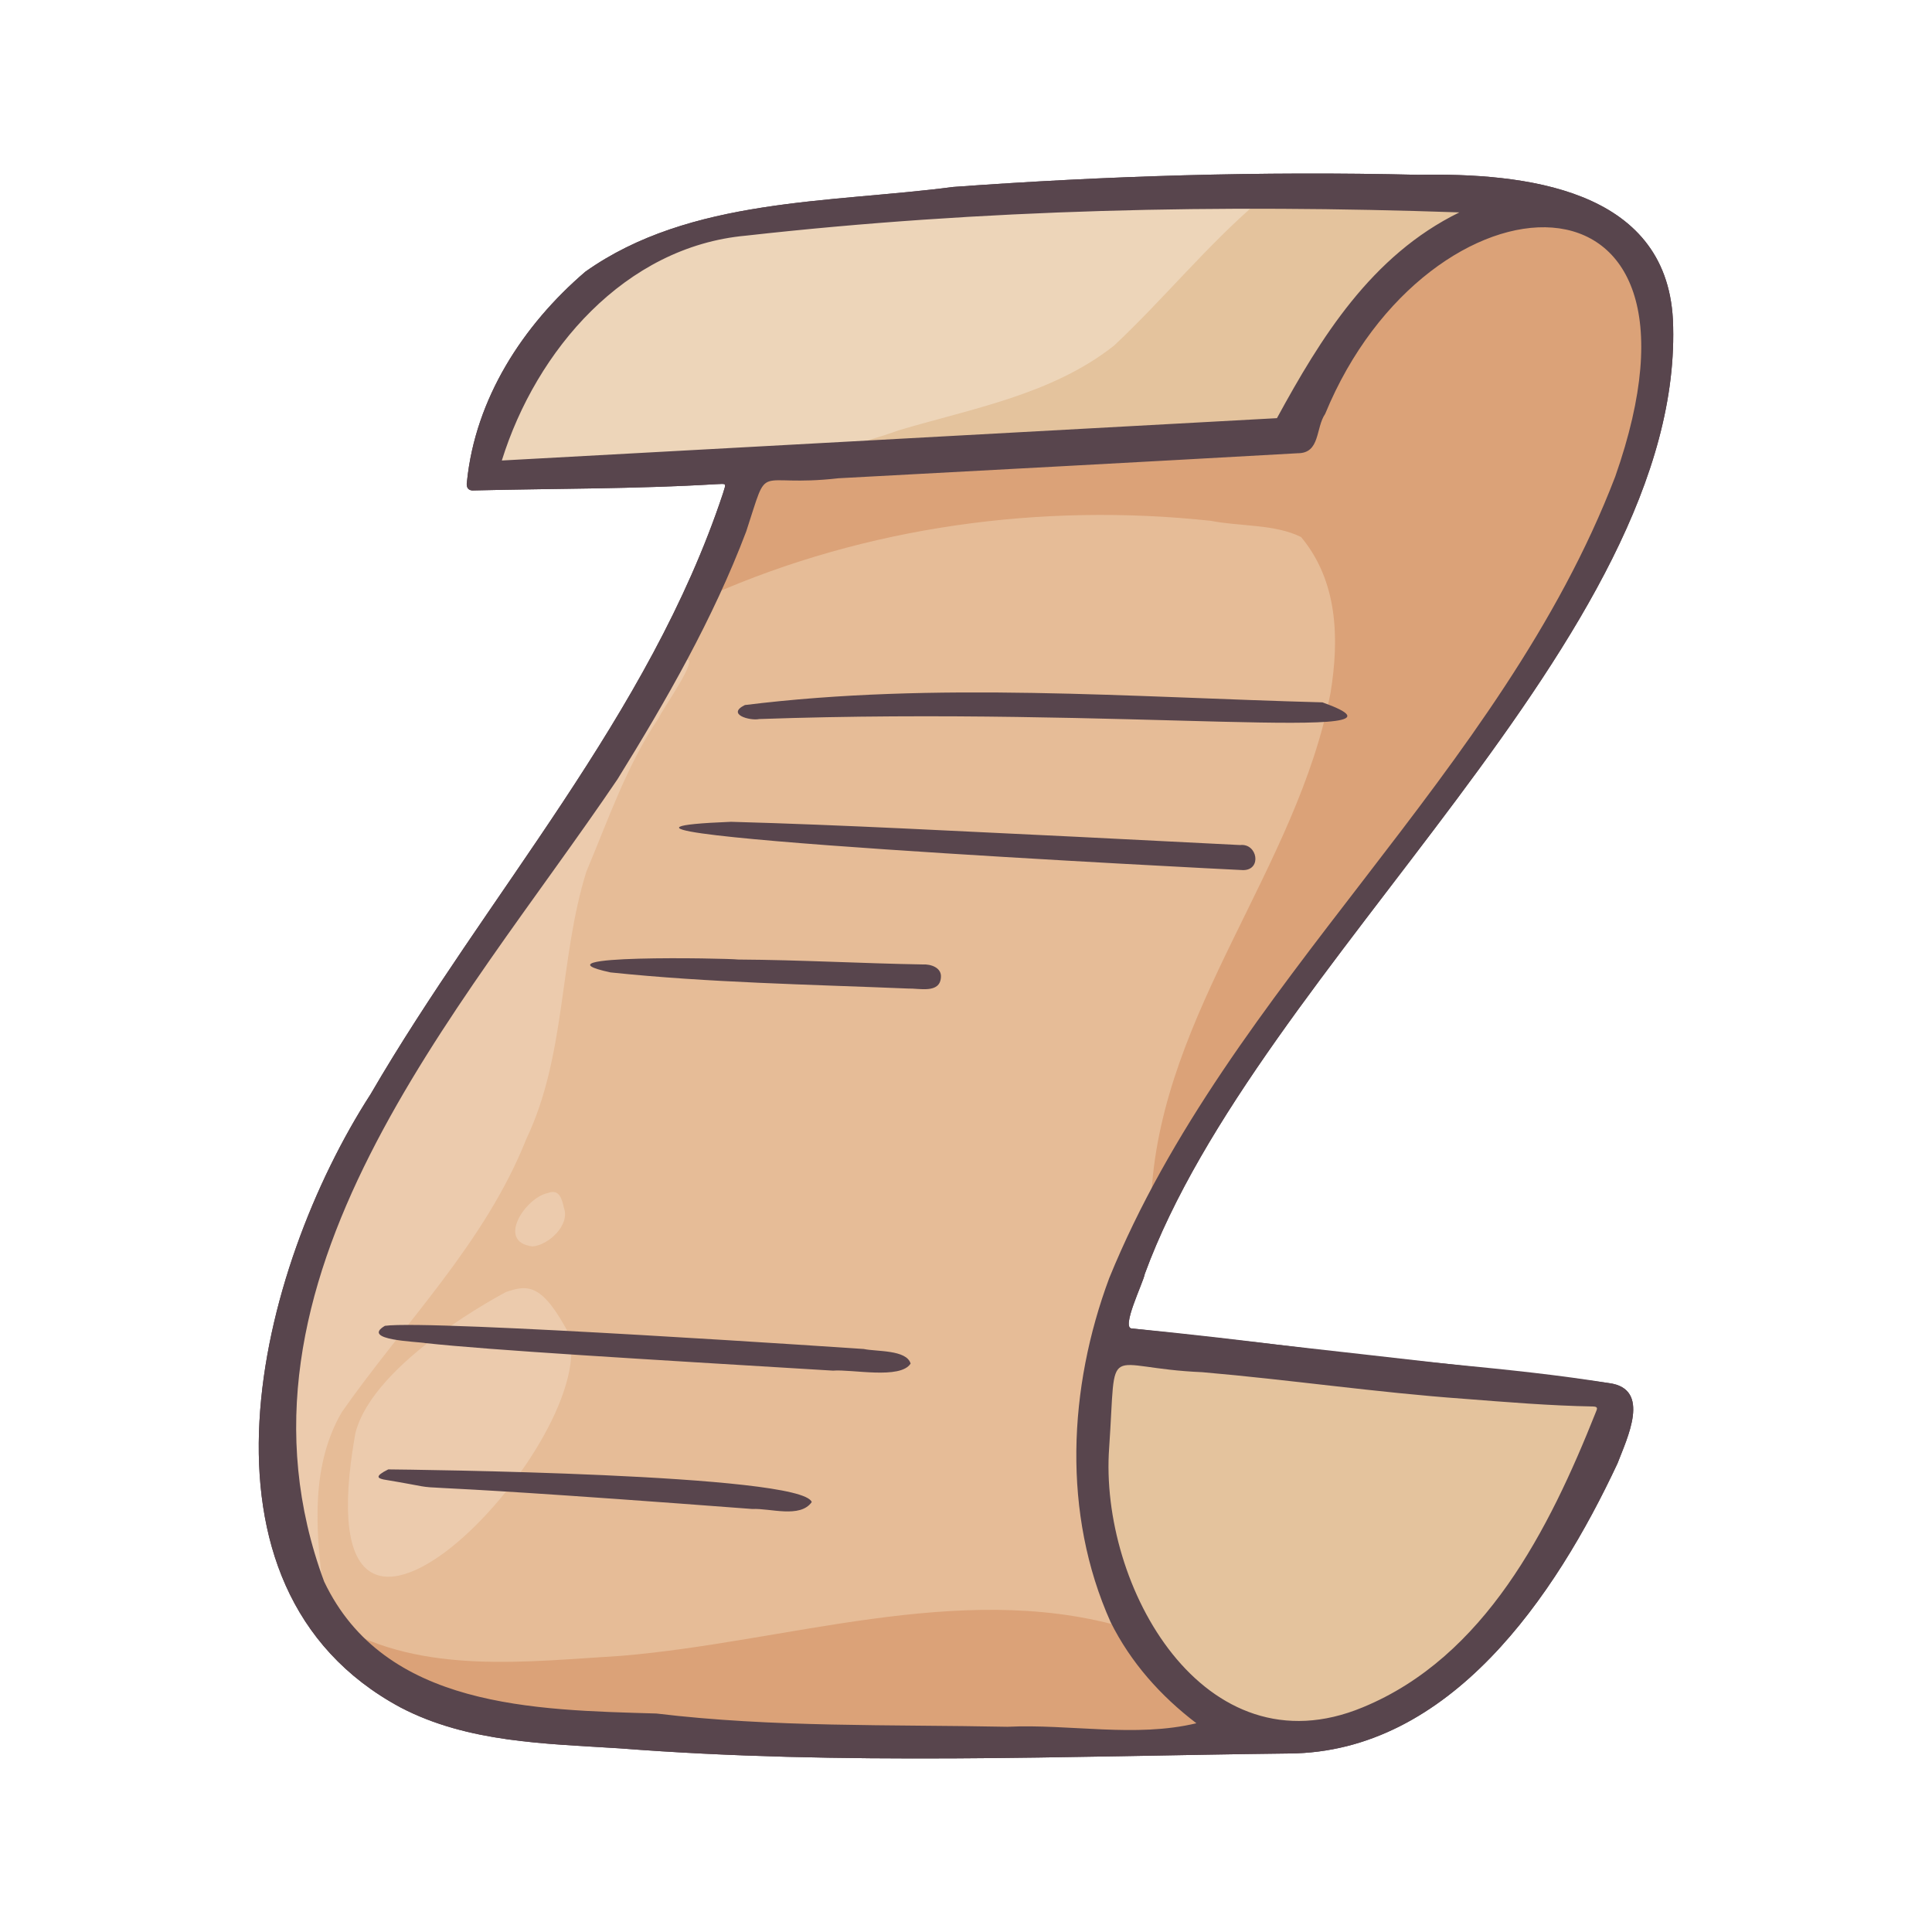
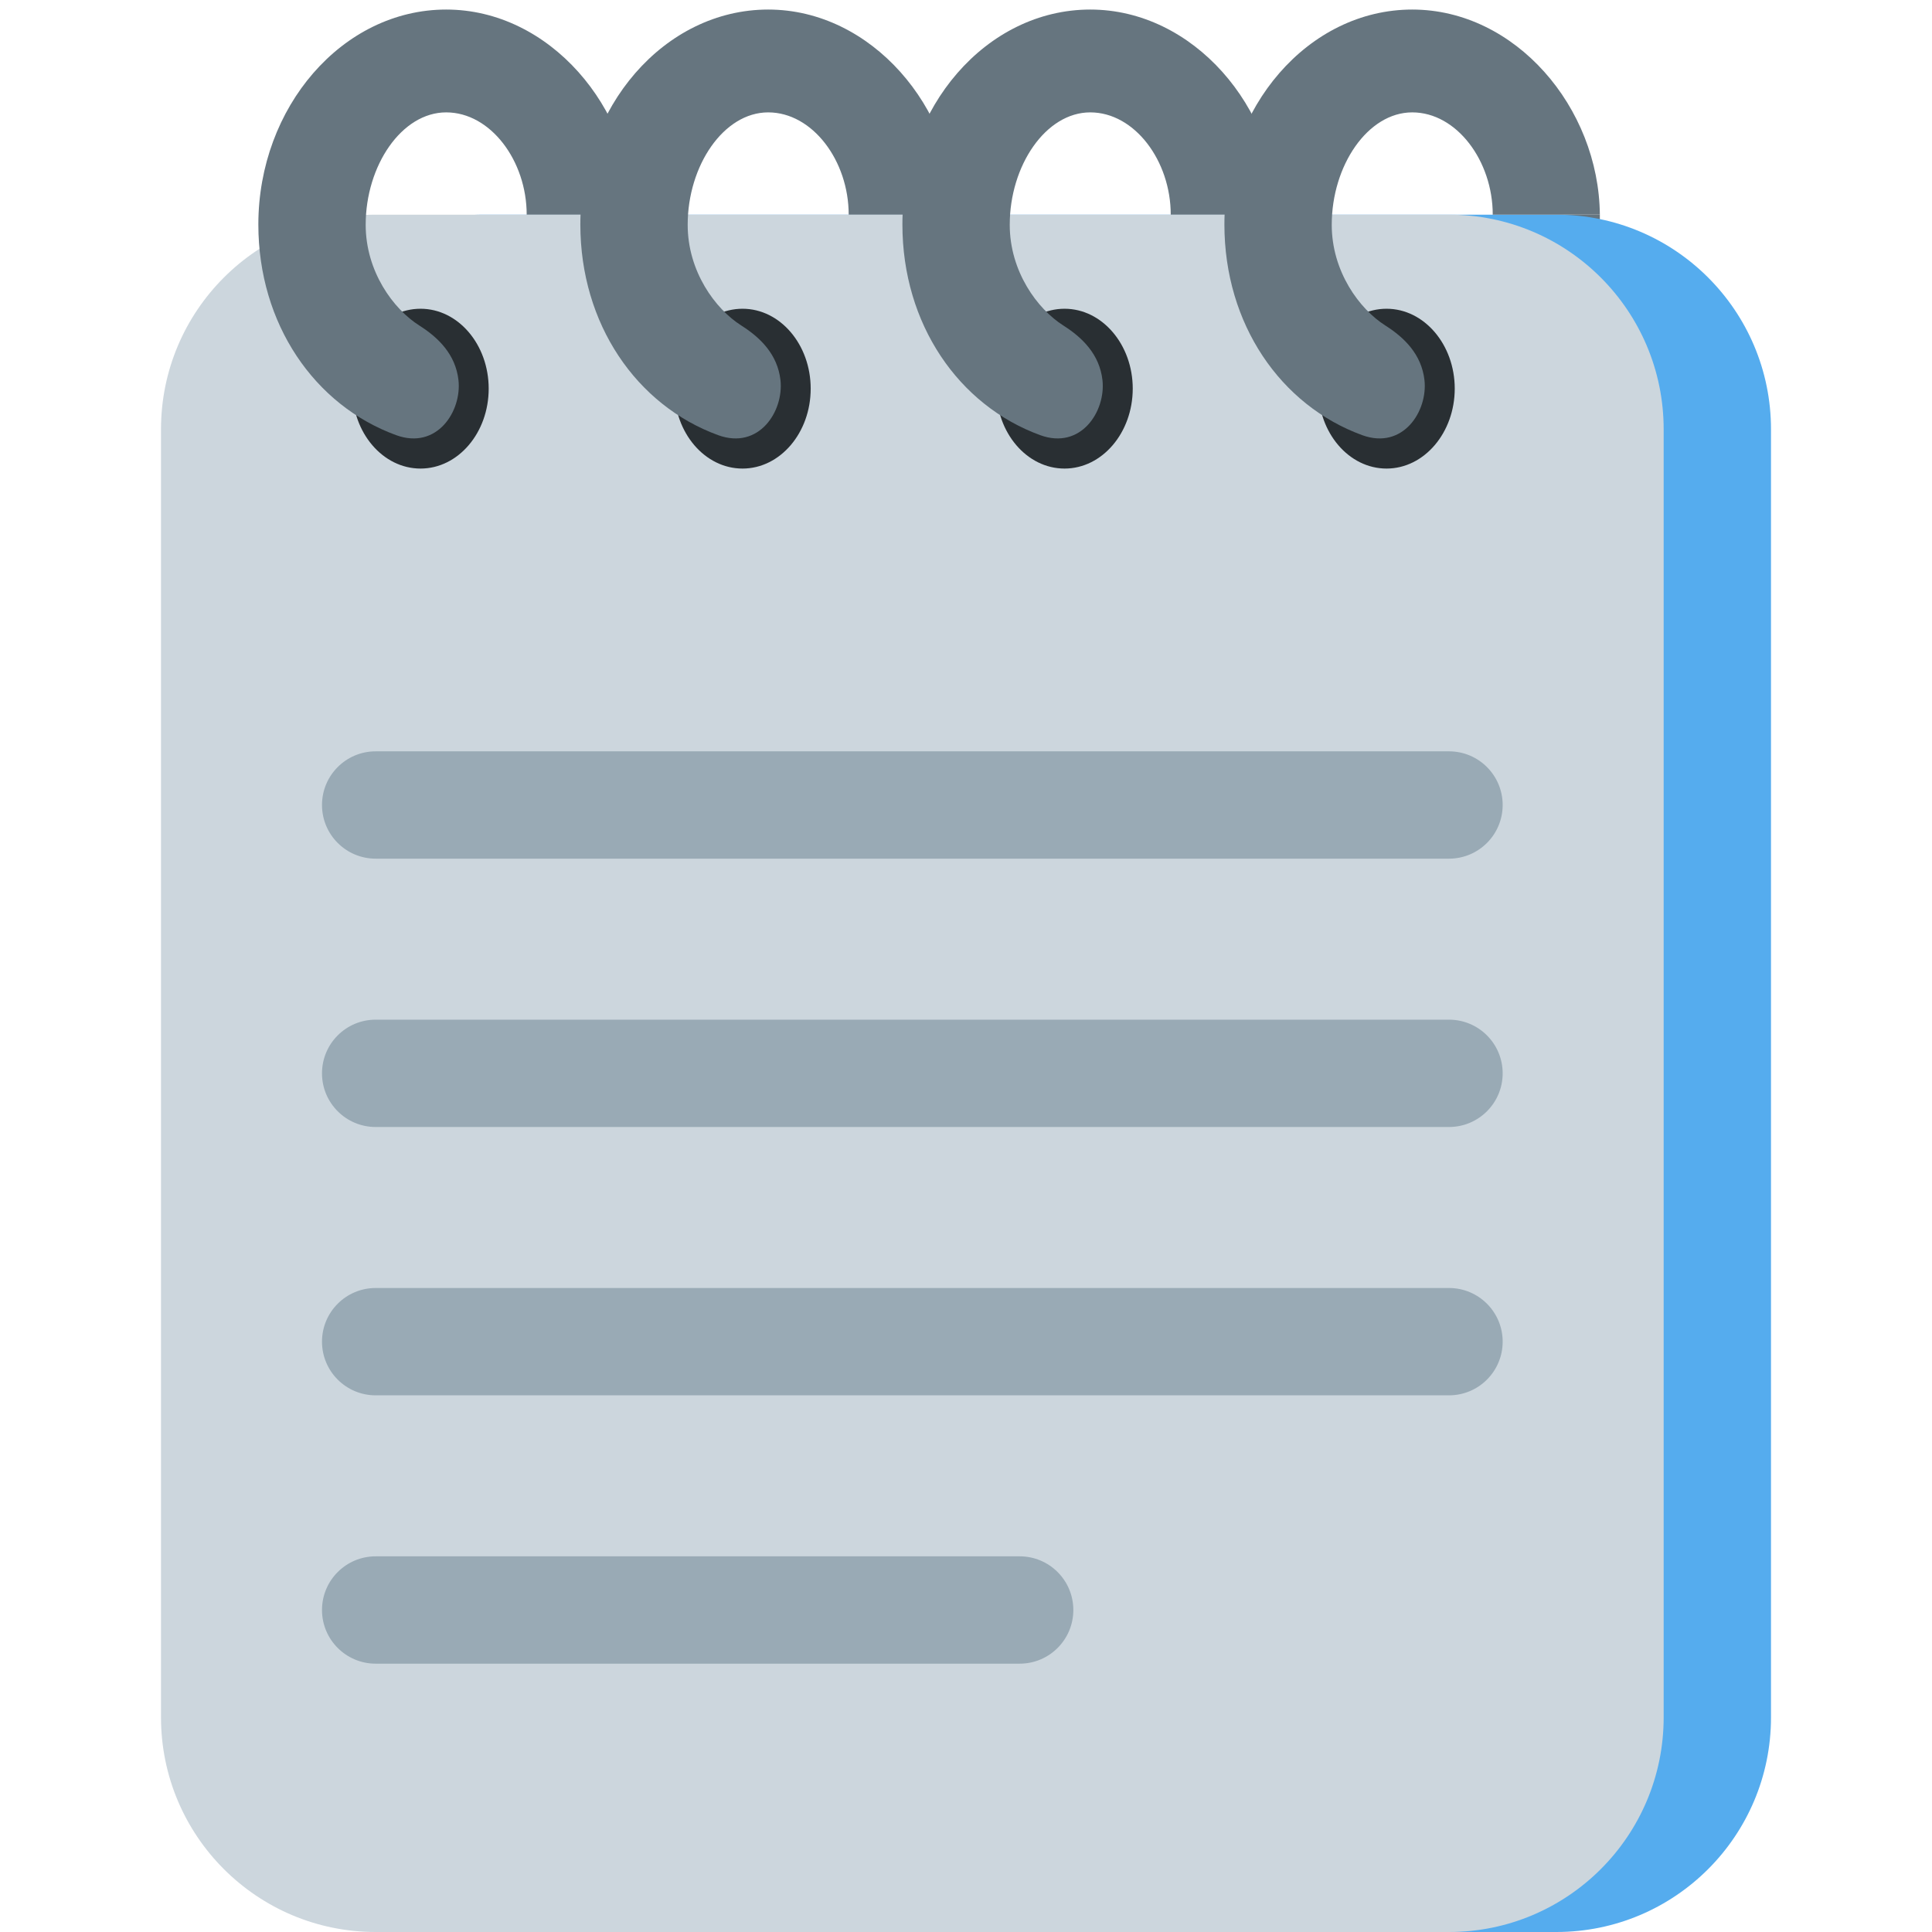
- <svg xmlns="http://www.w3.org/2000/svg" width="800px" height="800px" viewBox="0 0 500 500" enable-background="new 0 0 500 500" id="Layer_1" version="1.1" xml:space="preserve">
-   <g>
-     <path d="M296.268,329.697c29.293-79.942,140.339-165.188,136.68-246.971c-1.774-34.113-38.673-37.989-65.959-37.486   c-40.863-0.981-80.925,0.286-120.274,3.139c-31.802,4.172-68.133,2.717-95.235,21.942c-16.213,13.892-28.446,32.849-30.631,54.31   c-0.303,1.689,0.469,2.439,1.877,2.292c20.843-0.51,41.717-0.368,62.552-1.616c2.857-0.118,2.67-0.385,1.844,2.331   c-19.134,57.705-61.042,103.656-91.226,155.56C66.763,328.334,45.779,410.76,103.66,441.89   c17.452,9.119,37.507,9.347,56.746,10.584c57.536,4.475,115.462,1.994,173.107,1.329c41.814-0.199,69.121-40.912,85.095-75.074   c2.47-6.484,8.814-19.317-2.163-20.776c-26.22-4.247-52.83-5.411-79.137-9.11c-14.742-1.879-29.503-3.61-44.297-5.032   C289.911,343.978,295.927,331.859,296.268,329.697z" fill="#58454D" />
-     <path d="M124.307,122.166c9.666-37.99,36.75-65.664,86.589-66.772c23.289-6.042,160.452-8.291,181.182-3.733   c-27.894,10.221-47.034,34.401-56.746,61.149L124.307,122.166z" fill="#EDD5B9" />
-     <path d="M192.732,122.166c-2.776,38.989-138.048,201.755-121.073,254.996c5.685,40.484,21.644,62.078,47.009,68.174   s206.366,4.283,206.366,4.283c-152.185-98.591,142.272-275.68,99.644-381.384c-32.596-41.645-80.551,20.911-87.757,46.043   L192.732,122.166z" fill="#E6BC97" />
-     <path d="M297.995,308.657c2.969-47.105,37.681-84.106,46.351-129.379c2.293-14.013,1.883-28.88-7.632-40.301   c-6.82-3.375-15.773-2.697-23.348-4.19c-43.823-4.704-89.059,1.451-129.478,19.242c4.656-10.282,9.375-20.673,12.153-31.644   c0.229-1.017,0.746-1.211,1.643-1.255c31.469-1.616,62.932-3.36,94.397-5.052c15.245-0.838,28.006-2.409,43.251-3.267   c3.206-0.181,5.901-1.636,6.237-4.77c25.37-67.031,111.082-81.409,80.027,11.678C393.576,190.351,334.855,243.074,297.995,308.657z   " fill="#DBA278" />
-     <path d="M87.617,420.718c21.832,12.778,48.952,9.262,73.176,7.81c42.747-3.57,86.985-19.306,128.909-7.705   c5.373,10.808,13.347,19.71,22.82,26.925c-10.037,2.408-111.896-0.097-116.499-0.261   C159.516,441.774,114.433,452.182,87.617,420.718z" fill="#DBA278" />
-     <path d="M177.286,170.892c4.499-1.776-6.364,13.408-6.766,14.845c-8.356,12.374-13.038,26.261-18.762,39.815   c-7.077,22.667-5.193,47.493-15.546,69.214c-10.709,26.945-31.42,47.365-47.742,70.668c-7.981,13.708-6.816,30.099-4.886,45.216   c0.073,0.686,0.305,1.513-0.797,1.667C49.303,319.171,137.724,245.837,177.286,170.892z" fill="#ECCBAD" />
-     <path d="M288.63,350.914c0.104,0.013,96.48,10.859,127.308,11.414c3.686,0.056-6.816,18.856-7.824,21.464   c-15.312,36.241-60.049,86.591-100.078,52.272C277.417,409.351,284.361,351.261,288.63,350.914z" fill="#E4C39D" />
-     <path d="M203.861,118.362c9.741-1.498,19.372-3.598,28.632-6.968c19.138-5.708,39.761-9.267,55.835-21.963   c12.786-11.996,24.128-25.989,37.303-37.243c18.976-0.184,37.257-0.293,56.331,0.841c-23.063,12.554-40.006,32.465-49.635,56.706   c-0.363,1.029-0.892,1.431-1.959,1.489c-11.911,0.648-23.821,1.326-35.731,2.007C264.379,114.946,234.126,116.758,203.861,118.362z   " fill="#E4C39D" />
-     <path d="M130.958,334.371c0,0-34.342,17.84-38.994,36.581c-14.977,84.01,62.8,3.079,55.408-25.509   C140.389,332.212,136.729,332.379,130.958,334.371z" fill="#ECCBAD" />
-     <path d="M110.072,347.625c0.034-0.008,0.07-0.014,0.101-0.024c0,0,0,0,0,0c-0.034-0.004-0.069-0.008-0.103-0.012   C110.069,347.6,110.072,347.614,110.072,347.625z" fill="#58454D" />
-     <path d="M144.403,344.469c0.114,0.008,0.227,0.016,0.341,0.024c0.004-0.012,0.008-0.025,0.011-0.037   C144.645,344.463,144.531,344.469,144.403,344.469z" fill="#58454D" />
-     <path d="M126.624,380.662c-0.047,0.001-0.095,0.002-0.142,0.002c0.046,0.012,0.093,0.014,0.139,0.025   C126.622,380.681,126.622,380.67,126.624,380.662z" fill="#58454D" />
-     <path d="M296.268,329.697c29.293-79.942,140.339-165.188,136.68-246.971c-1.774-34.113-38.673-37.989-65.959-37.486   c-40.863-0.981-80.925,0.286-120.274,3.139c-31.802,4.172-68.133,2.717-95.235,21.942c-16.213,13.892-28.446,32.849-30.631,54.31   c-0.303,1.689,0.469,2.439,1.877,2.292c20.843-0.51,41.717-0.368,62.552-1.616c2.857-0.118,2.67-0.385,1.844,2.331   c-19.134,57.705-61.042,103.656-91.226,155.56C66.763,328.334,45.779,410.76,103.66,441.89   c17.452,9.119,37.507,9.347,56.746,10.584c57.536,4.475,115.462,1.994,173.107,1.329c41.814-0.199,69.121-40.912,85.095-75.074   c2.47-6.484,8.814-19.317-2.163-20.776c-8.441-1.367-121.74-13.979-123.434-14.142   C289.911,343.978,295.927,331.859,296.268,329.697z M129.871,119.178c8.904-28.574,31.888-55.357,63.163-58.189   c61.31-6.866,123.004-8.172,184.649-6.022c-22.818,11.169-35.931,32.565-47.21,53.253C330.315,108.23,130,119.168,129.871,119.178z    M311.162,355.123c22.592,1.942,45.04,5.256,67.662,6.881c11.126,0.862,22.248,1.79,33.413,1.991c1.669,0.03,0.919,0.912,0.7,1.623   c-11.989,30.127-28.622,63.209-60.263,76.24c-41.112,17.067-68.255-31.402-65.62-67.243   C289.023,346.014,285.111,354.031,311.162,355.123z M287.07,330.766c-10.591,28.44-12.223,60.939,0.345,89.004l0,0   c5.229,10.519,12.99,19.183,22.21,26.205c-15.803,3.792-32.735,0.144-48.933,0.914c-30.286-0.613-60.692,0.2-90.815-3.433   c-31.427-0.924-70.38-1.34-85.993-34.154c-28.863-77.941,35.206-147.469,75.917-207.623c12.675-20.475,24.764-41.55,33.31-64.118   c6.19-18.768,1.716-11.265,23.892-13.788c41.401-2.226,76.923-4.113,118.845-6.474c5.879,0.01,4.602-6.562,7.109-10.196   c26.663-64.812,105.087-69.14,75.057,16.253C388.427,200.574,318.159,254.542,287.07,330.766z" fill="#58454D" />
-     <path d="M127.292,385.68c0.009,0.008,0.018,0.009,0.027,0.016c0.002-0.005,0.002-0.009,0.004-0.015   C127.312,385.68,127.302,385.68,127.292,385.68L127.292,385.68z" fill="#58454D" />
-     <polygon fill="#58454D" points="105.421,342.607 105.419,342.61 105.422,342.611  " />
-     <path d="M342.25,181.768c30.424,10.909-51.713,1.003-145.758,4.321c-2.457,0.502-8.574-1.238-3.715-3.625   C242.125,176.346,292.629,180.458,342.25,181.768z" fill="#58454D" />
-     <path d="M189.19,212.681c29.885,0.827,59.727,2.492,89.587,3.889c14.062,0.695,28.122,1.417,42.183,2.128   c4.475-0.506,5.669,6.479,0.764,6.486C316.566,224.953,124.005,215.26,189.19,212.681z" fill="#58454D" />
-     <path d="M110.173,347.601c-2.067-0.412-16.964-0.703-10.557-4.479c11.682-1.639,123.812,5.988,123.921,5.995   c3.328,0.715,11.068,0.139,12.132,3.777c-2.651,4.16-15.227,1.413-20.092,1.826C164.784,351.646,127.176,349.435,110.173,347.601z" fill="#58454D" />
-     <path d="M100.478,380.279c4.86,0.049,107.087,1.113,109.602,8.455c-3.018,4.261-10.737,1.556-15.378,1.791   c-110.002-8.349-70.805-3.529-95.444-7.636C97.914,382.573,96.757,382.139,100.478,380.279z" fill="#58454D" />
-     <path d="M191.023,248.326c16.255,0.101,31.988,1.007,47.739,1.272c2.164-0.124,4.975,0.838,4.747,3.346   c-0.28,4.278-5.598,2.798-8.518,2.889c-25.679-1.064-51.414-1.507-76.993-4.173C136.34,246.984,188.224,247.971,191.023,248.326z" fill="#58454D" />
-     <path d="M137.816,322.57c-9.502-1.109-1.802-12.702,3.992-13.816c2.922-1.166,3.621,1.526,4.134,3.85   C147.584,317.042,141.935,322.272,137.816,322.57z" fill="#ECCBAD" />
-   </g>
+ <svg xmlns="http://www.w3.org/2000/svg" width="800px" height="800px" viewBox="0 0 36 36" aria-hidden="true" role="img" class="iconify iconify--twemoji" preserveAspectRatio="xMidYMid meet">
+   <path fill="#66757F" d="M27.815 4h1.996v2.391h-1.996z" />
+   <path fill="#55ACEE" d="M29 4H9a4 4 0 0 0-4 4v24a4 4 0 0 0 4 4h20a4 4 0 0 0 4-4V8a4 4 0 0 0-4-4z" />
+   <path fill="#CCD6DD" d="M27 4H7a4 4 0 0 0-4 4v24a4 4 0 0 0 4 4h20a4 4 0 0 0 4-4V8a4 4 0 0 0-4-4z" />
+   <path fill="#99AAB5" d="M28 15a1 1 0 0 1-1 1H7a1 1 0 1 1 0-2h20a1 1 0 0 1 1 1zm0 5a1 1 0 0 1-1 1H7a1 1 0 1 1 0-2h20a1 1 0 0 1 1 1zm0 5a1 1 0 0 1-1 1H7a1 1 0 1 1 0-2h20a1 1 0 0 1 1 1zm-8 5a1 1 0 0 1-1 1H7a1 1 0 1 1 0-2h12a1 1 0 0 1 1 1z" />
+   <path fill="#292F33" d="M7.836 8.731c-.702 0-1.271-.666-1.271-1.489c0-.822.569-1.489 1.271-1.489c.701 0 1.27.667 1.27 1.489c0 .822-.569 1.489-1.27 1.489z" />
+   <path fill="#66757F" d="M8.543 7.083c-.055-.48-.374-.792-.729-1.017c-.485-.307-1-1.008-1-1.877c0-1.104.671-2.095 1.5-2.095s1.5.905 1.5 1.905h1.996c-.021-2-1.575-3.821-3.496-3.821c-1.934 0-3.5 1.819-3.5 4.005c0 1.853 1.045 3.371 2.569 3.926c.76.276 1.224-.447 1.16-1.026z" />
+   <path fill="#292F33" d="M13.836 8.731c-.702 0-1.271-.666-1.271-1.489c0-.822.569-1.489 1.271-1.489c.701 0 1.27.667 1.27 1.489c0 .822-.569 1.489-1.27 1.489z" />
+   <path fill="#66757F" d="M14.543 7.083c-.055-.48-.374-.792-.729-1.017c-.485-.307-1-1.008-1-1.877c0-1.104.671-2.095 1.5-2.095s1.5.905 1.5 1.905h1.996c-.02-2-1.575-3.821-3.496-3.821c-1.934 0-3.5 1.819-3.5 4.005c0 1.853 1.045 3.371 2.569 3.926c.76.276 1.224-.447 1.16-1.026z" />
+   <path fill="#292F33" d="M19.836 8.731c-.702 0-1.271-.666-1.271-1.489c0-.822.569-1.489 1.271-1.489c.701 0 1.271.667 1.271 1.489c-.001.822-.57 1.489-1.271 1.489z" />
+   <path fill="#66757F" d="M20.543 7.083c-.055-.48-.374-.792-.728-1.017c-.485-.307-1-1.008-1-1.877c0-1.104.671-2.095 1.5-2.095s1.5.905 1.5 1.905h1.996c-.02-2-1.575-3.821-3.496-3.821c-1.934 0-3.5 1.819-3.5 4.005c0 1.853 1.045 3.371 2.569 3.926c.759.276 1.223-.447 1.159-1.026z" />
+   <path fill="#292F33" d="M25.836 8.731c-.702 0-1.271-.666-1.271-1.489c0-.822.569-1.489 1.271-1.489c.701 0 1.271.667 1.271 1.489c-.001.822-.57 1.489-1.271 1.489z" />
+   <path fill="#66757F" d="M26.543 7.083c-.055-.48-.374-.792-.728-1.017c-.485-.307-1-1.008-1-1.877c0-1.104.671-2.095 1.5-2.095s1.5.905 1.5 1.905h1.996c-.02-2-1.575-3.821-3.496-3.821c-1.934 0-3.5 1.819-3.5 4.005c0 1.853 1.045 3.371 2.569 3.926c.759.276 1.223-.447 1.159-1.026z" />
</svg>
